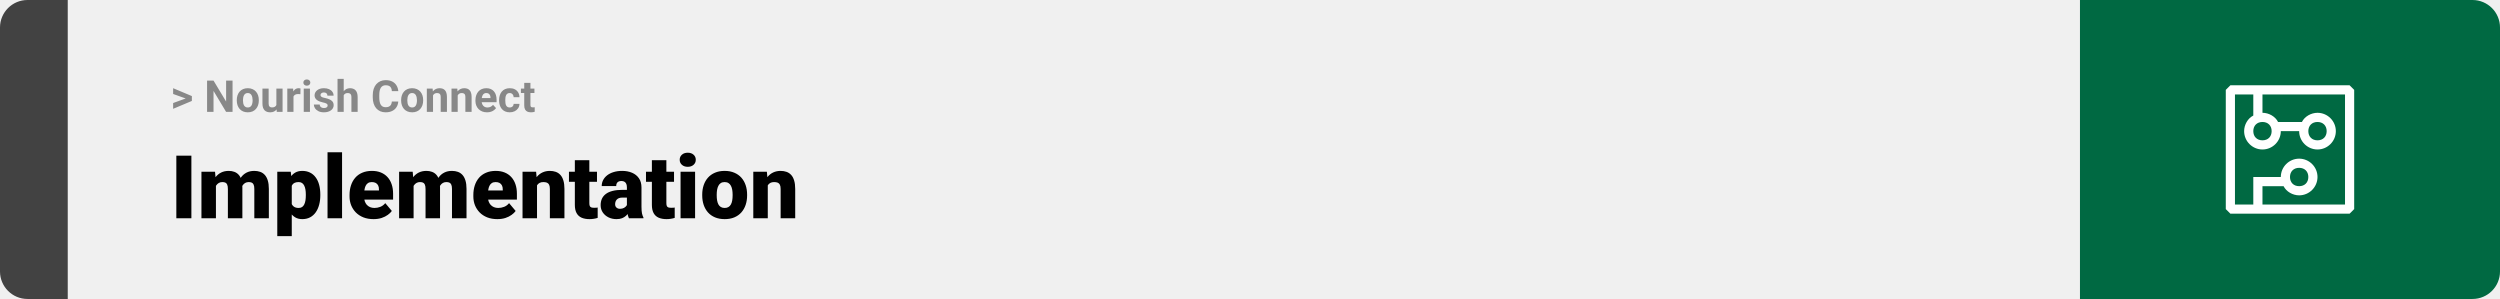
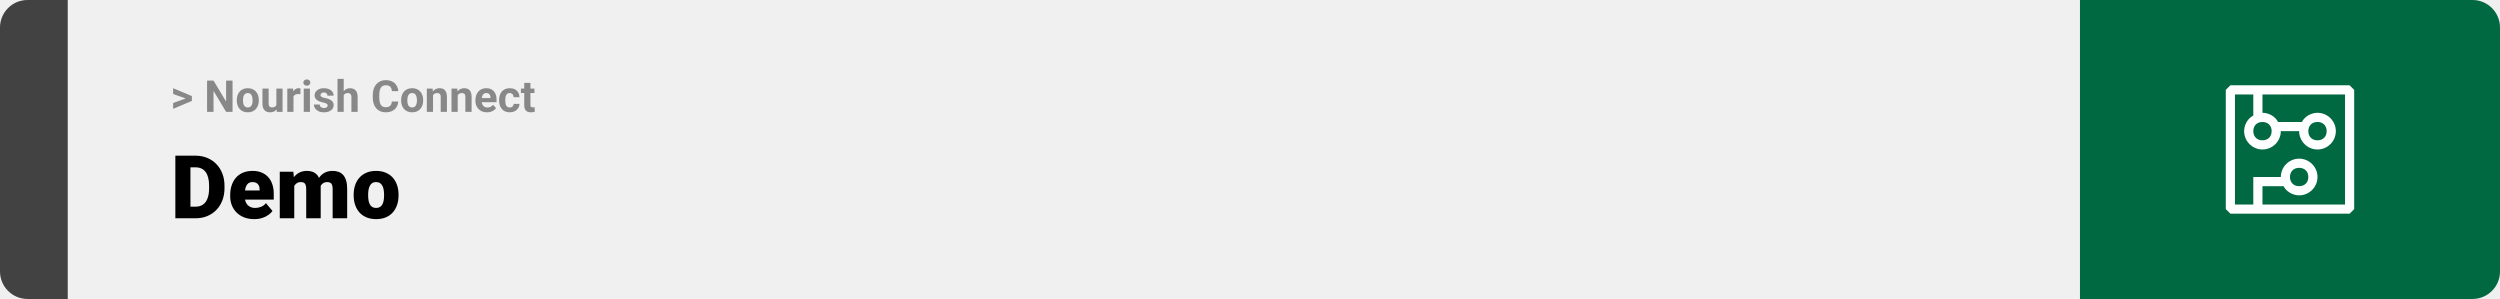
<svg xmlns="http://www.w3.org/2000/svg" width="1363" height="163" viewBox="0 0 1363 163" fill="none">
  <path d="M0 15C0 6.716 6.716 0 15 0H37V163H15C6.716 163 0 156.284 0 148V15Z" fill="#424242" />
  <rect width="1097" height="163" transform="translate(37)" fill="#F0F0F0" />
  <path d="M101.906 53.922L94.394 51.238V48.086L104.602 52.375V54.637L101.906 53.922ZM94.394 56.172L101.918 53.43L104.602 52.785V55.035L94.394 59.324V56.172ZM126.785 43.938V61H123.27L116.414 49.562V61H112.898V43.938H116.414L123.281 55.387V43.938H126.785ZM129.094 54.789V54.543C129.094 53.613 129.227 52.758 129.492 51.977C129.758 51.188 130.145 50.504 130.652 49.926C131.16 49.348 131.785 48.898 132.527 48.578C133.27 48.25 134.121 48.086 135.082 48.086C136.043 48.086 136.898 48.25 137.648 48.578C138.398 48.898 139.027 49.348 139.535 49.926C140.051 50.504 140.441 51.188 140.707 51.977C140.973 52.758 141.105 53.613 141.105 54.543V54.789C141.105 55.711 140.973 56.566 140.707 57.355C140.441 58.137 140.051 58.82 139.535 59.406C139.027 59.984 138.402 60.434 137.66 60.754C136.918 61.074 136.066 61.234 135.105 61.234C134.145 61.234 133.289 61.074 132.539 60.754C131.797 60.434 131.168 59.984 130.652 59.406C130.145 58.82 129.758 58.137 129.492 57.355C129.227 56.566 129.094 55.711 129.094 54.789ZM132.469 54.543V54.789C132.469 55.32 132.516 55.816 132.609 56.277C132.703 56.738 132.852 57.145 133.055 57.496C133.266 57.84 133.539 58.109 133.875 58.305C134.211 58.5 134.621 58.598 135.105 58.598C135.574 58.598 135.977 58.5 136.312 58.305C136.648 58.109 136.918 57.84 137.121 57.496C137.324 57.145 137.473 56.738 137.566 56.277C137.668 55.816 137.719 55.32 137.719 54.789V54.543C137.719 54.027 137.668 53.543 137.566 53.09C137.473 52.629 137.32 52.223 137.109 51.871C136.906 51.512 136.637 51.23 136.301 51.027C135.965 50.824 135.559 50.723 135.082 50.723C134.605 50.723 134.199 50.824 133.863 51.027C133.535 51.23 133.266 51.512 133.055 51.871C132.852 52.223 132.703 52.629 132.609 53.09C132.516 53.543 132.469 54.027 132.469 54.543ZM150.68 57.965V48.32H154.055V61H150.879L150.68 57.965ZM151.055 55.363L152.051 55.34C152.051 56.184 151.953 56.969 151.758 57.695C151.562 58.414 151.27 59.039 150.879 59.57C150.488 60.094 149.996 60.504 149.402 60.801C148.809 61.09 148.109 61.234 147.305 61.234C146.688 61.234 146.117 61.148 145.594 60.977C145.078 60.797 144.633 60.52 144.258 60.145C143.891 59.762 143.602 59.273 143.391 58.68C143.188 58.078 143.086 57.355 143.086 56.512V48.32H146.461V56.535C146.461 56.91 146.504 57.227 146.59 57.484C146.684 57.742 146.812 57.953 146.977 58.117C147.141 58.281 147.332 58.398 147.551 58.469C147.777 58.539 148.027 58.574 148.301 58.574C148.996 58.574 149.543 58.434 149.941 58.152C150.348 57.871 150.633 57.488 150.797 57.004C150.969 56.512 151.055 55.965 151.055 55.363ZM160.008 51.086V61H156.633V48.32H159.809L160.008 51.086ZM163.828 48.238L163.77 51.367C163.605 51.344 163.406 51.324 163.172 51.309C162.945 51.285 162.738 51.273 162.551 51.273C162.074 51.273 161.66 51.336 161.309 51.461C160.965 51.578 160.676 51.754 160.441 51.988C160.215 52.223 160.043 52.508 159.926 52.844C159.816 53.18 159.754 53.562 159.738 53.992L159.059 53.781C159.059 52.961 159.141 52.207 159.305 51.52C159.469 50.824 159.707 50.219 160.02 49.703C160.34 49.188 160.73 48.789 161.191 48.508C161.652 48.227 162.18 48.086 162.773 48.086C162.961 48.086 163.152 48.102 163.348 48.133C163.543 48.156 163.703 48.191 163.828 48.238ZM168.984 48.32V61H165.598V48.32H168.984ZM165.387 45.016C165.387 44.523 165.559 44.117 165.902 43.797C166.246 43.477 166.707 43.316 167.285 43.316C167.855 43.316 168.312 43.477 168.656 43.797C169.008 44.117 169.184 44.523 169.184 45.016C169.184 45.508 169.008 45.914 168.656 46.234C168.312 46.555 167.855 46.715 167.285 46.715C166.707 46.715 166.246 46.555 165.902 46.234C165.559 45.914 165.387 45.508 165.387 45.016ZM178.629 57.496C178.629 57.254 178.559 57.035 178.418 56.84C178.277 56.645 178.016 56.465 177.633 56.301C177.258 56.129 176.715 55.973 176.004 55.832C175.363 55.691 174.766 55.516 174.211 55.305C173.664 55.086 173.188 54.824 172.781 54.52C172.383 54.215 172.07 53.855 171.844 53.441C171.617 53.02 171.504 52.539 171.504 52C171.504 51.469 171.617 50.969 171.844 50.5C172.078 50.031 172.41 49.617 172.84 49.258C173.277 48.891 173.809 48.605 174.434 48.402C175.066 48.191 175.777 48.086 176.566 48.086C177.668 48.086 178.613 48.262 179.402 48.613C180.199 48.965 180.809 49.449 181.23 50.066C181.66 50.676 181.875 51.371 181.875 52.152H178.5C178.5 51.824 178.43 51.531 178.289 51.273C178.156 51.008 177.945 50.801 177.656 50.652C177.375 50.496 177.008 50.418 176.555 50.418C176.18 50.418 175.855 50.484 175.582 50.617C175.309 50.742 175.098 50.914 174.949 51.133C174.809 51.344 174.738 51.578 174.738 51.836C174.738 52.031 174.777 52.207 174.855 52.363C174.941 52.512 175.078 52.648 175.266 52.773C175.453 52.898 175.695 53.016 175.992 53.125C176.297 53.227 176.672 53.32 177.117 53.406C178.031 53.594 178.848 53.84 179.566 54.145C180.285 54.441 180.855 54.848 181.277 55.363C181.699 55.871 181.91 56.539 181.91 57.367C181.91 57.93 181.785 58.445 181.535 58.914C181.285 59.383 180.926 59.793 180.457 60.145C179.988 60.488 179.426 60.758 178.77 60.953C178.121 61.141 177.391 61.234 176.578 61.234C175.398 61.234 174.398 61.023 173.578 60.602C172.766 60.18 172.148 59.645 171.727 58.996C171.312 58.34 171.105 57.668 171.105 56.98H174.305C174.32 57.441 174.438 57.812 174.656 58.094C174.883 58.375 175.168 58.578 175.512 58.703C175.863 58.828 176.242 58.891 176.648 58.891C177.086 58.891 177.449 58.832 177.738 58.715C178.027 58.59 178.246 58.426 178.395 58.223C178.551 58.012 178.629 57.77 178.629 57.496ZM187.395 43V61H184.02V43H187.395ZM186.914 54.215H185.988C185.996 53.332 186.113 52.52 186.34 51.777C186.566 51.027 186.891 50.379 187.312 49.832C187.734 49.277 188.238 48.848 188.824 48.543C189.418 48.238 190.074 48.086 190.793 48.086C191.418 48.086 191.984 48.176 192.492 48.355C193.008 48.527 193.449 48.809 193.816 49.199C194.191 49.582 194.48 50.086 194.684 50.711C194.887 51.336 194.988 52.094 194.988 52.984V61H191.59V52.961C191.59 52.398 191.508 51.957 191.344 51.637C191.188 51.309 190.957 51.078 190.652 50.945C190.355 50.805 189.988 50.734 189.551 50.734C189.066 50.734 188.652 50.824 188.309 51.004C187.973 51.184 187.703 51.434 187.5 51.754C187.297 52.066 187.148 52.434 187.055 52.855C186.961 53.277 186.914 53.73 186.914 54.215ZM213.633 55.34H217.137C217.066 56.488 216.75 57.508 216.188 58.398C215.633 59.289 214.855 59.984 213.855 60.484C212.863 60.984 211.668 61.234 210.27 61.234C209.176 61.234 208.195 61.047 207.328 60.672C206.461 60.289 205.719 59.742 205.102 59.031C204.492 58.32 204.027 57.461 203.707 56.453C203.387 55.445 203.227 54.316 203.227 53.066V51.883C203.227 50.633 203.391 49.504 203.719 48.496C204.055 47.48 204.531 46.617 205.148 45.906C205.773 45.195 206.52 44.648 207.387 44.266C208.254 43.883 209.223 43.691 210.293 43.691C211.715 43.691 212.914 43.949 213.891 44.465C214.875 44.98 215.637 45.691 216.176 46.598C216.723 47.504 217.051 48.535 217.16 49.691H213.645C213.605 49.004 213.469 48.422 213.234 47.945C213 47.461 212.645 47.098 212.168 46.855C211.699 46.605 211.074 46.48 210.293 46.48C209.707 46.48 209.195 46.59 208.758 46.809C208.32 47.027 207.953 47.359 207.656 47.805C207.359 48.25 207.137 48.812 206.988 49.492C206.848 50.164 206.777 50.953 206.777 51.859V53.066C206.777 53.949 206.844 54.727 206.977 55.398C207.109 56.062 207.312 56.625 207.586 57.086C207.867 57.539 208.227 57.883 208.664 58.117C209.109 58.344 209.645 58.457 210.27 58.457C211.004 58.457 211.609 58.34 212.086 58.105C212.562 57.871 212.926 57.523 213.176 57.062C213.434 56.602 213.586 56.027 213.633 55.34ZM218.695 54.789V54.543C218.695 53.613 218.828 52.758 219.094 51.977C219.359 51.188 219.746 50.504 220.254 49.926C220.762 49.348 221.387 48.898 222.129 48.578C222.871 48.25 223.723 48.086 224.684 48.086C225.645 48.086 226.5 48.25 227.25 48.578C228 48.898 228.629 49.348 229.137 49.926C229.652 50.504 230.043 51.188 230.309 51.977C230.574 52.758 230.707 53.613 230.707 54.543V54.789C230.707 55.711 230.574 56.566 230.309 57.355C230.043 58.137 229.652 58.82 229.137 59.406C228.629 59.984 228.004 60.434 227.262 60.754C226.52 61.074 225.668 61.234 224.707 61.234C223.746 61.234 222.891 61.074 222.141 60.754C221.398 60.434 220.77 59.984 220.254 59.406C219.746 58.82 219.359 58.137 219.094 57.355C218.828 56.566 218.695 55.711 218.695 54.789ZM222.07 54.543V54.789C222.07 55.32 222.117 55.816 222.211 56.277C222.305 56.738 222.453 57.145 222.656 57.496C222.867 57.84 223.141 58.109 223.477 58.305C223.812 58.5 224.223 58.598 224.707 58.598C225.176 58.598 225.578 58.5 225.914 58.305C226.25 58.109 226.52 57.84 226.723 57.496C226.926 57.145 227.074 56.738 227.168 56.277C227.27 55.816 227.32 55.32 227.32 54.789V54.543C227.32 54.027 227.27 53.543 227.168 53.09C227.074 52.629 226.922 52.223 226.711 51.871C226.508 51.512 226.238 51.23 225.902 51.027C225.566 50.824 225.16 50.723 224.684 50.723C224.207 50.723 223.801 50.824 223.465 51.027C223.137 51.23 222.867 51.512 222.656 51.871C222.453 52.223 222.305 52.629 222.211 53.09C222.117 53.543 222.07 54.027 222.07 54.543ZM236.086 51.027V61H232.711V48.32H235.875L236.086 51.027ZM235.594 54.215H234.68C234.68 53.277 234.801 52.434 235.043 51.684C235.285 50.926 235.625 50.281 236.062 49.75C236.5 49.211 237.02 48.801 237.621 48.52C238.23 48.23 238.91 48.086 239.66 48.086C240.254 48.086 240.797 48.172 241.289 48.344C241.781 48.516 242.203 48.789 242.555 49.164C242.914 49.539 243.188 50.035 243.375 50.652C243.57 51.27 243.668 52.023 243.668 52.914V61H240.27V52.902C240.27 52.34 240.191 51.902 240.035 51.59C239.879 51.277 239.648 51.059 239.344 50.934C239.047 50.801 238.68 50.734 238.242 50.734C237.789 50.734 237.395 50.824 237.059 51.004C236.73 51.184 236.457 51.434 236.238 51.754C236.027 52.066 235.867 52.434 235.758 52.855C235.648 53.277 235.594 53.73 235.594 54.215ZM249.539 51.027V61H246.164V48.32H249.328L249.539 51.027ZM249.047 54.215H248.133C248.133 53.277 248.254 52.434 248.496 51.684C248.738 50.926 249.078 50.281 249.516 49.75C249.953 49.211 250.473 48.801 251.074 48.52C251.684 48.23 252.363 48.086 253.113 48.086C253.707 48.086 254.25 48.172 254.742 48.344C255.234 48.516 255.656 48.789 256.008 49.164C256.367 49.539 256.641 50.035 256.828 50.652C257.023 51.27 257.121 52.023 257.121 52.914V61H253.723V52.902C253.723 52.34 253.645 51.902 253.488 51.59C253.332 51.277 253.102 51.059 252.797 50.934C252.5 50.801 252.133 50.734 251.695 50.734C251.242 50.734 250.848 50.824 250.512 51.004C250.184 51.184 249.91 51.434 249.691 51.754C249.48 52.066 249.32 52.434 249.211 52.855C249.102 53.277 249.047 53.73 249.047 54.215ZM265.523 61.234C264.539 61.234 263.656 61.078 262.875 60.766C262.094 60.445 261.43 60.004 260.883 59.441C260.344 58.879 259.93 58.227 259.641 57.484C259.352 56.734 259.207 55.938 259.207 55.094V54.625C259.207 53.664 259.344 52.785 259.617 51.988C259.891 51.191 260.281 50.5 260.789 49.914C261.305 49.328 261.93 48.879 262.664 48.566C263.398 48.246 264.227 48.086 265.148 48.086C266.047 48.086 266.844 48.234 267.539 48.531C268.234 48.828 268.816 49.25 269.285 49.797C269.762 50.344 270.121 51 270.363 51.766C270.605 52.523 270.727 53.367 270.727 54.297V55.703H260.648V53.453H267.41V53.195C267.41 52.727 267.324 52.309 267.152 51.941C266.988 51.566 266.738 51.27 266.402 51.051C266.066 50.832 265.637 50.723 265.113 50.723C264.668 50.723 264.285 50.82 263.965 51.016C263.645 51.211 263.383 51.484 263.18 51.836C262.984 52.188 262.836 52.602 262.734 53.078C262.641 53.547 262.594 54.062 262.594 54.625V55.094C262.594 55.602 262.664 56.07 262.805 56.5C262.953 56.93 263.16 57.301 263.426 57.613C263.699 57.926 264.027 58.168 264.41 58.34C264.801 58.512 265.242 58.598 265.734 58.598C266.344 58.598 266.91 58.48 267.434 58.246C267.965 58.004 268.422 57.641 268.805 57.156L270.445 58.938C270.18 59.32 269.816 59.688 269.355 60.039C268.902 60.391 268.355 60.68 267.715 60.906C267.074 61.125 266.344 61.234 265.523 61.234ZM277.887 58.598C278.301 58.598 278.668 58.52 278.988 58.363C279.309 58.199 279.559 57.973 279.738 57.684C279.926 57.387 280.023 57.039 280.031 56.641H283.207C283.199 57.531 282.961 58.324 282.492 59.02C282.023 59.707 281.395 60.25 280.605 60.648C279.816 61.039 278.934 61.234 277.957 61.234C276.973 61.234 276.113 61.07 275.379 60.742C274.652 60.414 274.047 59.961 273.562 59.383C273.078 58.797 272.715 58.117 272.473 57.344C272.23 56.562 272.109 55.727 272.109 54.836V54.496C272.109 53.598 272.23 52.762 272.473 51.988C272.715 51.207 273.078 50.527 273.562 49.949C274.047 49.363 274.652 48.906 275.379 48.578C276.105 48.25 276.957 48.086 277.934 48.086C278.973 48.086 279.883 48.285 280.664 48.684C281.453 49.082 282.07 49.652 282.516 50.395C282.969 51.129 283.199 52 283.207 53.008H280.031C280.023 52.586 279.934 52.203 279.762 51.859C279.598 51.516 279.355 51.242 279.035 51.039C278.723 50.828 278.336 50.723 277.875 50.723C277.383 50.723 276.98 50.828 276.668 51.039C276.355 51.242 276.113 51.523 275.941 51.883C275.77 52.234 275.648 52.637 275.578 53.09C275.516 53.535 275.484 54.004 275.484 54.496V54.836C275.484 55.328 275.516 55.801 275.578 56.254C275.641 56.707 275.758 57.109 275.93 57.461C276.109 57.812 276.355 58.09 276.668 58.293C276.98 58.496 277.387 58.598 277.887 58.598ZM291.375 48.32V50.711H283.992V48.32H291.375ZM285.82 45.191H289.195V57.18C289.195 57.547 289.242 57.828 289.336 58.023C289.438 58.219 289.586 58.355 289.781 58.434C289.977 58.504 290.223 58.539 290.52 58.539C290.73 58.539 290.918 58.531 291.082 58.516C291.254 58.492 291.398 58.469 291.516 58.445L291.527 60.93C291.238 61.023 290.926 61.098 290.59 61.152C290.254 61.207 289.883 61.234 289.477 61.234C288.734 61.234 288.086 61.113 287.531 60.871C286.984 60.621 286.562 60.223 286.266 59.676C285.969 59.129 285.82 58.41 285.82 57.52V45.191Z" fill="#888888" />
-   <path d="M104.344 84.875V119H96.141V84.875H104.344ZM117.727 99.008V119H109.828V93.641H117.234L117.727 99.008ZM116.766 105.453L114.961 105.5C114.961 103.719 115.172 102.078 115.594 100.578C116.016 99.078 116.641 97.773 117.469 96.664C118.297 95.555 119.312 94.695 120.516 94.086C121.734 93.477 123.141 93.172 124.734 93.172C125.844 93.172 126.852 93.344 127.758 93.688C128.664 94.016 129.445 94.539 130.102 95.258C130.758 95.961 131.258 96.883 131.602 98.023C131.961 99.148 132.141 100.5 132.141 102.078V119H124.242V103.086C124.242 102.008 124.117 101.195 123.867 100.648C123.633 100.102 123.289 99.734 122.836 99.547C122.383 99.359 121.828 99.266 121.172 99.266C120.484 99.266 119.867 99.422 119.32 99.734C118.773 100.047 118.305 100.484 117.914 101.047C117.539 101.594 117.25 102.242 117.047 102.992C116.859 103.742 116.766 104.562 116.766 105.453ZM131.25 105.453L129.047 105.5C129.047 103.719 129.242 102.078 129.633 100.578C130.039 99.078 130.641 97.773 131.438 96.664C132.25 95.555 133.258 94.695 134.461 94.086C135.664 93.477 137.062 93.172 138.656 93.172C139.812 93.172 140.875 93.344 141.844 93.688C142.812 94.031 143.648 94.586 144.352 95.352C145.055 96.117 145.602 97.133 145.992 98.398C146.383 99.648 146.578 101.195 146.578 103.039V119H138.656V103.039C138.656 101.992 138.531 101.203 138.281 100.672C138.047 100.125 137.703 99.758 137.25 99.57C136.797 99.367 136.258 99.266 135.633 99.266C134.883 99.266 134.234 99.422 133.688 99.734C133.141 100.047 132.68 100.484 132.305 101.047C131.945 101.594 131.68 102.242 131.508 102.992C131.336 103.742 131.25 104.562 131.25 105.453ZM159.07 98.516V128.75H151.172V93.641H158.531L159.07 98.516ZM174.633 106.016V106.508C174.633 108.352 174.422 110.062 174 111.641C173.578 113.219 172.953 114.594 172.125 115.766C171.297 116.938 170.266 117.852 169.031 118.508C167.812 119.148 166.398 119.469 164.789 119.469C163.273 119.469 161.969 119.133 160.875 118.461C159.781 117.789 158.867 116.859 158.133 115.672C157.398 114.484 156.805 113.125 156.352 111.594C155.898 110.062 155.539 108.445 155.273 106.742V106.109C155.539 104.281 155.898 102.586 156.352 101.023C156.805 99.445 157.398 98.07 158.133 96.898C158.867 95.727 159.773 94.812 160.852 94.156C161.945 93.5 163.25 93.172 164.766 93.172C166.375 93.172 167.789 93.477 169.008 94.086C170.242 94.695 171.273 95.57 172.102 96.711C172.945 97.836 173.578 99.188 174 100.766C174.422 102.344 174.633 104.094 174.633 106.016ZM166.734 106.508V106.016C166.734 105.031 166.664 104.133 166.523 103.32C166.383 102.492 166.156 101.773 165.844 101.164C165.547 100.555 165.148 100.086 164.648 99.758C164.148 99.43 163.531 99.266 162.797 99.266C161.953 99.266 161.242 99.398 160.664 99.664C160.102 99.914 159.648 100.305 159.305 100.836C158.977 101.352 158.742 102 158.602 102.781C158.477 103.547 158.422 104.445 158.438 105.477V107.398C158.406 108.586 158.523 109.633 158.789 110.539C159.055 111.43 159.516 112.125 160.172 112.625C160.828 113.125 161.719 113.375 162.844 113.375C163.594 113.375 164.219 113.203 164.719 112.859C165.219 112.5 165.617 112.008 165.914 111.383C166.211 110.742 166.422 110.008 166.547 109.18C166.672 108.352 166.734 107.461 166.734 106.508ZM186.492 83V119H178.57V83H186.492ZM203.648 119.469C201.586 119.469 199.742 119.148 198.117 118.508C196.492 117.852 195.117 116.953 193.992 115.812C192.883 114.672 192.031 113.359 191.438 111.875C190.859 110.391 190.57 108.82 190.57 107.164V106.273C190.57 104.414 190.828 102.695 191.344 101.117C191.859 99.523 192.625 98.133 193.641 96.945C194.656 95.758 195.93 94.836 197.461 94.18C198.992 93.508 200.773 93.172 202.805 93.172C204.602 93.172 206.211 93.461 207.633 94.039C209.055 94.617 210.258 95.445 211.242 96.523C212.242 97.602 213 98.906 213.516 100.438C214.047 101.969 214.312 103.688 214.312 105.594V108.805H193.594V103.859H206.602V103.25C206.617 102.406 206.469 101.688 206.156 101.094C205.859 100.5 205.422 100.047 204.844 99.734C204.266 99.422 203.562 99.266 202.734 99.266C201.875 99.266 201.164 99.453 200.602 99.828C200.055 100.203 199.625 100.719 199.312 101.375C199.016 102.016 198.805 102.758 198.68 103.602C198.555 104.445 198.492 105.336 198.492 106.273V107.164C198.492 108.102 198.617 108.953 198.867 109.719C199.133 110.484 199.508 111.141 199.992 111.688C200.492 112.219 201.086 112.633 201.773 112.93C202.477 113.227 203.273 113.375 204.164 113.375C205.242 113.375 206.305 113.172 207.352 112.766C208.398 112.359 209.297 111.688 210.047 110.75L213.633 115.016C213.117 115.75 212.383 116.461 211.43 117.148C210.492 117.836 209.367 118.398 208.055 118.836C206.742 119.258 205.273 119.469 203.648 119.469ZM225.492 99.008V119H217.594V93.641H225L225.492 99.008ZM224.531 105.453L222.727 105.5C222.727 103.719 222.938 102.078 223.359 100.578C223.781 99.078 224.406 97.773 225.234 96.664C226.062 95.555 227.078 94.695 228.281 94.086C229.5 93.477 230.906 93.172 232.5 93.172C233.609 93.172 234.617 93.344 235.523 93.688C236.43 94.016 237.211 94.539 237.867 95.258C238.523 95.961 239.023 96.883 239.367 98.023C239.727 99.148 239.906 100.5 239.906 102.078V119H232.008V103.086C232.008 102.008 231.883 101.195 231.633 100.648C231.398 100.102 231.055 99.734 230.602 99.547C230.148 99.359 229.594 99.266 228.938 99.266C228.25 99.266 227.633 99.422 227.086 99.734C226.539 100.047 226.07 100.484 225.68 101.047C225.305 101.594 225.016 102.242 224.812 102.992C224.625 103.742 224.531 104.562 224.531 105.453ZM239.016 105.453L236.812 105.5C236.812 103.719 237.008 102.078 237.398 100.578C237.805 99.078 238.406 97.773 239.203 96.664C240.016 95.555 241.023 94.695 242.227 94.086C243.43 93.477 244.828 93.172 246.422 93.172C247.578 93.172 248.641 93.344 249.609 93.688C250.578 94.031 251.414 94.586 252.117 95.352C252.82 96.117 253.367 97.133 253.758 98.398C254.148 99.648 254.344 101.195 254.344 103.039V119H246.422V103.039C246.422 101.992 246.297 101.203 246.047 100.672C245.812 100.125 245.469 99.758 245.016 99.57C244.562 99.367 244.023 99.266 243.398 99.266C242.648 99.266 242 99.422 241.453 99.734C240.906 100.047 240.445 100.484 240.07 101.047C239.711 101.594 239.445 102.242 239.273 102.992C239.102 103.742 239.016 104.562 239.016 105.453ZM271.148 119.469C269.086 119.469 267.242 119.148 265.617 118.508C263.992 117.852 262.617 116.953 261.492 115.812C260.383 114.672 259.531 113.359 258.938 111.875C258.359 110.391 258.07 108.82 258.07 107.164V106.273C258.07 104.414 258.328 102.695 258.844 101.117C259.359 99.523 260.125 98.133 261.141 96.945C262.156 95.758 263.43 94.836 264.961 94.18C266.492 93.508 268.273 93.172 270.305 93.172C272.102 93.172 273.711 93.461 275.133 94.039C276.555 94.617 277.758 95.445 278.742 96.523C279.742 97.602 280.5 98.906 281.016 100.438C281.547 101.969 281.812 103.688 281.812 105.594V108.805H261.094V103.859H274.102V103.25C274.117 102.406 273.969 101.688 273.656 101.094C273.359 100.5 272.922 100.047 272.344 99.734C271.766 99.422 271.062 99.266 270.234 99.266C269.375 99.266 268.664 99.453 268.102 99.828C267.555 100.203 267.125 100.719 266.812 101.375C266.516 102.016 266.305 102.758 266.18 103.602C266.055 104.445 265.992 105.336 265.992 106.273V107.164C265.992 108.102 266.117 108.953 266.367 109.719C266.633 110.484 267.008 111.141 267.492 111.688C267.992 112.219 268.586 112.633 269.273 112.93C269.977 113.227 270.773 113.375 271.664 113.375C272.742 113.375 273.805 113.172 274.852 112.766C275.898 112.359 276.797 111.688 277.547 110.75L281.133 115.016C280.617 115.75 279.883 116.461 278.93 117.148C277.992 117.836 276.867 118.398 275.555 118.836C274.242 119.258 272.773 119.469 271.148 119.469ZM292.781 99.055V119H284.883V93.641H292.289L292.781 99.055ZM291.844 105.453L289.992 105.5C289.992 103.562 290.227 101.836 290.695 100.32C291.164 98.789 291.828 97.492 292.688 96.43C293.547 95.367 294.57 94.562 295.758 94.016C296.961 93.453 298.297 93.172 299.766 93.172C300.938 93.172 302.008 93.344 302.977 93.688C303.961 94.031 304.805 94.586 305.508 95.352C306.227 96.117 306.773 97.133 307.148 98.398C307.539 99.648 307.734 101.195 307.734 103.039V119H299.789V103.016C299.789 102 299.648 101.227 299.367 100.695C299.086 100.148 298.68 99.773 298.148 99.57C297.617 99.367 296.969 99.266 296.203 99.266C295.391 99.266 294.703 99.422 294.141 99.734C293.578 100.047 293.125 100.484 292.781 101.047C292.453 101.594 292.211 102.242 292.055 102.992C291.914 103.742 291.844 104.562 291.844 105.453ZM325.477 93.641V99.125H310.195V93.641H325.477ZM313.406 87.336H321.305V110.727C321.305 111.398 321.383 111.922 321.539 112.297C321.695 112.656 321.961 112.914 322.336 113.07C322.727 113.211 323.242 113.281 323.883 113.281C324.336 113.281 324.711 113.273 325.008 113.258C325.305 113.227 325.586 113.188 325.852 113.141V118.789C325.18 119.008 324.477 119.172 323.742 119.281C323.008 119.406 322.227 119.469 321.398 119.469C319.711 119.469 318.266 119.203 317.062 118.672C315.875 118.141 314.969 117.305 314.344 116.164C313.719 115.023 313.406 113.539 313.406 111.711V87.336ZM341.789 112.625V102.172C341.789 101.453 341.688 100.836 341.484 100.32C341.281 99.805 340.961 99.406 340.523 99.125C340.086 98.828 339.5 98.68 338.766 98.68C338.172 98.68 337.664 98.781 337.242 98.984C336.82 99.188 336.5 99.492 336.281 99.898C336.062 100.305 335.953 100.82 335.953 101.445H328.055C328.055 100.273 328.312 99.188 328.828 98.188C329.359 97.172 330.109 96.289 331.078 95.539C332.062 94.789 333.234 94.211 334.594 93.805C335.969 93.383 337.5 93.172 339.188 93.172C341.203 93.172 343 93.508 344.578 94.18C346.172 94.852 347.43 95.859 348.352 97.203C349.273 98.531 349.734 100.203 349.734 102.219V112.602C349.734 114.258 349.828 115.516 350.016 116.375C350.203 117.219 350.469 117.961 350.812 118.602V119H342.891C342.516 118.219 342.234 117.266 342.047 116.141C341.875 115 341.789 113.828 341.789 112.625ZM342.75 103.508L342.797 107.727H339.305C338.57 107.727 337.945 107.828 337.43 108.031C336.93 108.234 336.523 108.516 336.211 108.875C335.914 109.219 335.695 109.609 335.555 110.047C335.43 110.484 335.367 110.945 335.367 111.43C335.367 111.898 335.477 112.32 335.695 112.695C335.93 113.055 336.242 113.336 336.633 113.539C337.023 113.742 337.461 113.844 337.945 113.844C338.82 113.844 339.562 113.68 340.172 113.352C340.797 113.008 341.273 112.594 341.602 112.109C341.93 111.625 342.094 111.172 342.094 110.75L343.828 113.984C343.516 114.609 343.156 115.242 342.75 115.883C342.359 116.523 341.867 117.117 341.273 117.664C340.695 118.195 339.984 118.633 339.141 118.977C338.297 119.305 337.273 119.469 336.07 119.469C334.508 119.469 333.07 119.148 331.758 118.508C330.461 117.867 329.422 116.977 328.641 115.836C327.859 114.68 327.469 113.352 327.469 111.852C327.469 110.539 327.703 109.367 328.172 108.336C328.656 107.305 329.383 106.43 330.352 105.711C331.32 104.992 332.555 104.445 334.055 104.07C335.555 103.695 337.32 103.508 339.352 103.508H342.75ZM367.477 93.641V99.125H352.195V93.641H367.477ZM355.406 87.336H363.305V110.727C363.305 111.398 363.383 111.922 363.539 112.297C363.695 112.656 363.961 112.914 364.336 113.07C364.727 113.211 365.242 113.281 365.883 113.281C366.336 113.281 366.711 113.273 367.008 113.258C367.305 113.227 367.586 113.188 367.852 113.141V118.789C367.18 119.008 366.477 119.172 365.742 119.281C365.008 119.406 364.227 119.469 363.398 119.469C361.711 119.469 360.266 119.203 359.062 118.672C357.875 118.141 356.969 117.305 356.344 116.164C355.719 115.023 355.406 113.539 355.406 111.711V87.336ZM378.961 93.641V119H371.039V93.641H378.961ZM370.57 87.102C370.57 85.977 370.977 85.055 371.789 84.336C372.602 83.617 373.656 83.258 374.953 83.258C376.25 83.258 377.305 83.617 378.117 84.336C378.93 85.055 379.336 85.977 379.336 87.102C379.336 88.227 378.93 89.148 378.117 89.867C377.305 90.586 376.25 90.945 374.953 90.945C373.656 90.945 372.602 90.586 371.789 89.867C370.977 89.148 370.57 88.227 370.57 87.102ZM382.852 106.578V106.086C382.852 104.227 383.117 102.516 383.648 100.953C384.18 99.375 384.961 98.008 385.992 96.852C387.023 95.695 388.297 94.797 389.812 94.156C391.328 93.5 393.078 93.172 395.062 93.172C397.062 93.172 398.82 93.5 400.336 94.156C401.867 94.797 403.148 95.695 404.18 96.852C405.211 98.008 405.992 99.375 406.523 100.953C407.055 102.516 407.32 104.227 407.32 106.086V106.578C407.32 108.422 407.055 110.133 406.523 111.711C405.992 113.273 405.211 114.641 404.18 115.812C403.148 116.969 401.875 117.867 400.359 118.508C398.844 119.148 397.094 119.469 395.109 119.469C393.125 119.469 391.367 119.148 389.836 118.508C388.305 117.867 387.023 116.969 385.992 115.812C384.961 114.641 384.18 113.273 383.648 111.711C383.117 110.133 382.852 108.422 382.852 106.578ZM390.75 106.086V106.578C390.75 107.531 390.82 108.422 390.961 109.25C391.102 110.078 391.336 110.805 391.664 111.43C391.992 112.039 392.438 112.516 393 112.859C393.562 113.203 394.266 113.375 395.109 113.375C395.938 113.375 396.625 113.203 397.172 112.859C397.734 112.516 398.18 112.039 398.508 111.43C398.836 110.805 399.07 110.078 399.211 109.25C399.352 108.422 399.422 107.531 399.422 106.578V106.086C399.422 105.164 399.352 104.297 399.211 103.484C399.07 102.656 398.836 101.93 398.508 101.305C398.18 100.664 397.734 100.164 397.172 99.805C396.609 99.445 395.906 99.266 395.062 99.266C394.234 99.266 393.539 99.445 392.977 99.805C392.43 100.164 391.992 100.664 391.664 101.305C391.336 101.93 391.102 102.656 390.961 103.484C390.82 104.297 390.75 105.164 390.75 106.086ZM418.594 99.055V119H410.695V93.641H418.102L418.594 99.055ZM417.656 105.453L415.805 105.5C415.805 103.562 416.039 101.836 416.508 100.32C416.977 98.789 417.641 97.492 418.5 96.43C419.359 95.367 420.383 94.562 421.57 94.016C422.773 93.453 424.109 93.172 425.578 93.172C426.75 93.172 427.82 93.344 428.789 93.688C429.773 94.031 430.617 94.586 431.32 95.352C432.039 96.117 432.586 97.133 432.961 98.398C433.352 99.648 433.547 101.195 433.547 103.039V119H425.602V103.016C425.602 102 425.461 101.227 425.18 100.695C424.898 100.148 424.492 99.773 423.961 99.57C423.43 99.367 422.781 99.266 422.016 99.266C421.203 99.266 420.516 99.422 419.953 99.734C419.391 100.047 418.938 100.484 418.594 101.047C418.266 101.594 418.023 102.242 417.867 102.992C417.727 103.742 417.656 104.562 417.656 105.453Z" fill="black" />
+   <path d="M106.688 119H99.117L99.164 112.672H106.688C108.25 112.672 109.57 112.297 110.648 111.547C111.742 110.797 112.57 109.68 113.133 108.195C113.711 106.695 114 104.852 114 102.664V101.188C114 99.547 113.836 98.109 113.508 96.875C113.195 95.625 112.727 94.586 112.102 93.758C111.477 92.914 110.695 92.281 109.758 91.859C108.836 91.438 107.773 91.227 106.57 91.227H98.977V84.875H106.57C108.883 84.875 111 85.273 112.922 86.07C114.859 86.852 116.531 87.977 117.938 89.445C119.359 90.898 120.453 92.625 121.219 94.625C122 96.609 122.391 98.812 122.391 101.234V102.664C122.391 105.07 122 107.273 121.219 109.273C120.453 111.273 119.367 113 117.961 114.453C116.555 115.906 114.891 117.031 112.969 117.828C111.062 118.609 108.969 119 106.688 119ZM103.828 84.875V119H95.602V84.875H103.828ZM138.586 119.469C136.523 119.469 134.68 119.148 133.055 118.508C131.43 117.852 130.055 116.953 128.93 115.812C127.82 114.672 126.969 113.359 126.375 111.875C125.797 110.391 125.508 108.82 125.508 107.164V106.273C125.508 104.414 125.766 102.695 126.281 101.117C126.797 99.523 127.562 98.133 128.578 96.945C129.594 95.758 130.867 94.836 132.398 94.18C133.93 93.508 135.711 93.172 137.742 93.172C139.539 93.172 141.148 93.461 142.57 94.039C143.992 94.617 145.195 95.445 146.18 96.523C147.18 97.602 147.938 98.906 148.453 100.438C148.984 101.969 149.25 103.688 149.25 105.594V108.805H128.531V103.859H141.539V103.25C141.555 102.406 141.406 101.688 141.094 101.094C140.797 100.5 140.359 100.047 139.781 99.734C139.203 99.422 138.5 99.266 137.672 99.266C136.812 99.266 136.102 99.453 135.539 99.828C134.992 100.203 134.562 100.719 134.25 101.375C133.953 102.016 133.742 102.758 133.617 103.602C133.492 104.445 133.43 105.336 133.43 106.273V107.164C133.43 108.102 133.555 108.953 133.805 109.719C134.07 110.484 134.445 111.141 134.93 111.688C135.43 112.219 136.023 112.633 136.711 112.93C137.414 113.227 138.211 113.375 139.102 113.375C140.18 113.375 141.242 113.172 142.289 112.766C143.336 112.359 144.234 111.688 144.984 110.75L148.57 115.016C148.055 115.75 147.32 116.461 146.367 117.148C145.43 117.836 144.305 118.398 142.992 118.836C141.68 119.258 140.211 119.469 138.586 119.469ZM160.43 99.008V119H152.531V93.641H159.938L160.43 99.008ZM159.469 105.453L157.664 105.5C157.664 103.719 157.875 102.078 158.297 100.578C158.719 99.078 159.344 97.773 160.172 96.664C161 95.555 162.016 94.695 163.219 94.086C164.438 93.477 165.844 93.172 167.438 93.172C168.547 93.172 169.555 93.344 170.461 93.688C171.367 94.016 172.148 94.539 172.805 95.258C173.461 95.961 173.961 96.883 174.305 98.023C174.664 99.148 174.844 100.5 174.844 102.078V119H166.945V103.086C166.945 102.008 166.82 101.195 166.57 100.648C166.336 100.102 165.992 99.734 165.539 99.547C165.086 99.359 164.531 99.266 163.875 99.266C163.188 99.266 162.57 99.422 162.023 99.734C161.477 100.047 161.008 100.484 160.617 101.047C160.242 101.594 159.953 102.242 159.75 102.992C159.562 103.742 159.469 104.562 159.469 105.453ZM173.953 105.453L171.75 105.5C171.75 103.719 171.945 102.078 172.336 100.578C172.742 99.078 173.344 97.773 174.141 96.664C174.953 95.555 175.961 94.695 177.164 94.086C178.367 93.477 179.766 93.172 181.359 93.172C182.516 93.172 183.578 93.344 184.547 93.688C185.516 94.031 186.352 94.586 187.055 95.352C187.758 96.117 188.305 97.133 188.695 98.398C189.086 99.648 189.281 101.195 189.281 103.039V119H181.359V103.039C181.359 101.992 181.234 101.203 180.984 100.672C180.75 100.125 180.406 99.758 179.953 99.57C179.5 99.367 178.961 99.266 178.336 99.266C177.586 99.266 176.938 99.422 176.391 99.734C175.844 100.047 175.383 100.484 175.008 101.047C174.648 101.594 174.383 102.242 174.211 102.992C174.039 103.742 173.953 104.562 173.953 105.453ZM192.82 106.578V106.086C192.82 104.227 193.086 102.516 193.617 100.953C194.148 99.375 194.93 98.008 195.961 96.852C196.992 95.695 198.266 94.797 199.781 94.156C201.297 93.5 203.047 93.172 205.031 93.172C207.031 93.172 208.789 93.5 210.305 94.156C211.836 94.797 213.117 95.695 214.148 96.852C215.18 98.008 215.961 99.375 216.492 100.953C217.023 102.516 217.289 104.227 217.289 106.086V106.578C217.289 108.422 217.023 110.133 216.492 111.711C215.961 113.273 215.18 114.641 214.148 115.812C213.117 116.969 211.844 117.867 210.328 118.508C208.812 119.148 207.062 119.469 205.078 119.469C203.094 119.469 201.336 119.148 199.805 118.508C198.273 117.867 196.992 116.969 195.961 115.812C194.93 114.641 194.148 113.273 193.617 111.711C193.086 110.133 192.82 108.422 192.82 106.578ZM200.719 106.086V106.578C200.719 107.531 200.789 108.422 200.93 109.25C201.07 110.078 201.305 110.805 201.633 111.43C201.961 112.039 202.406 112.516 202.969 112.859C203.531 113.203 204.234 113.375 205.078 113.375C205.906 113.375 206.594 113.203 207.141 112.859C207.703 112.516 208.148 112.039 208.477 111.43C208.805 110.805 209.039 110.078 209.18 109.25C209.32 108.422 209.391 107.531 209.391 106.578V106.086C209.391 105.164 209.32 104.297 209.18 103.484C209.039 102.656 208.805 101.93 208.477 101.305C208.148 100.664 207.703 100.164 207.141 99.805C206.578 99.445 205.875 99.266 205.031 99.266C204.203 99.266 203.508 99.445 202.945 99.805C202.398 100.164 201.961 100.664 201.633 101.305C201.305 101.93 201.07 102.656 200.93 103.484C200.789 104.297 200.719 105.164 200.719 106.086Z" fill="black" />
  <path d="M1134 0H1348C1356.28 0 1363 6.716 1363 15V148C1363 156.284 1356.28 163 1348 163H1134V0Z" fill="#006942" />
  <path d="M1281 46.5H1216L1213.5 49V114L1216 116.5H1281L1283.5 114V49L1281 46.5ZM1278.5 111.5H1233.5V101.5H1245C1246.5 104.5 1250 106.5 1253.5 106.5C1259 106.5 1263.5 102 1263.5 96.5C1263.5 91 1259 86.5 1253.5 86.5C1248 86.5 1243.5 91 1243.5 96.5H1228.5V111.5H1218.5V51.5H1228.5V63C1225.5 64.5 1223.5 68 1223.5 71.5C1223.5 77 1228 81.5 1233.5 81.5C1239 81.5 1243.5 77 1243.5 71.5H1253.5C1253.5 77 1258 81.5 1263.5 81.5C1269 81.5 1273.5 77 1273.5 71.5C1273.5 66 1269 61.5 1263.5 61.5C1260 61.5 1256.5 63.5 1255 66.5H1242C1240.5 63.5 1237 61.5 1233.5 61.5V51.5H1278.5V111.5ZM1248.5 96.5C1248.5 93.5 1250.5 91.5 1253.5 91.5C1256.5 91.5 1258.5 93.5 1258.5 96.5C1258.5 99.5 1256.5 101.5 1253.5 101.5C1250.5 101.5 1248.5 99.5 1248.5 96.5ZM1233.5 66.5C1236.5 66.5 1238.5 68.5 1238.5 71.5C1238.5 74.5 1236.5 76.5 1233.5 76.5C1230.5 76.5 1228.5 74.5 1228.5 71.5C1228.5 68.5 1230.5 66.5 1233.5 66.5ZM1263.5 66.5C1266.5 66.5 1268.5 68.5 1268.5 71.5C1268.5 74.5 1266.5 76.5 1263.5 76.5C1260.5 76.5 1258.5 74.5 1258.5 71.5C1258.5 68.5 1260.5 66.5 1263.5 66.5Z" fill="white" />
</svg>
